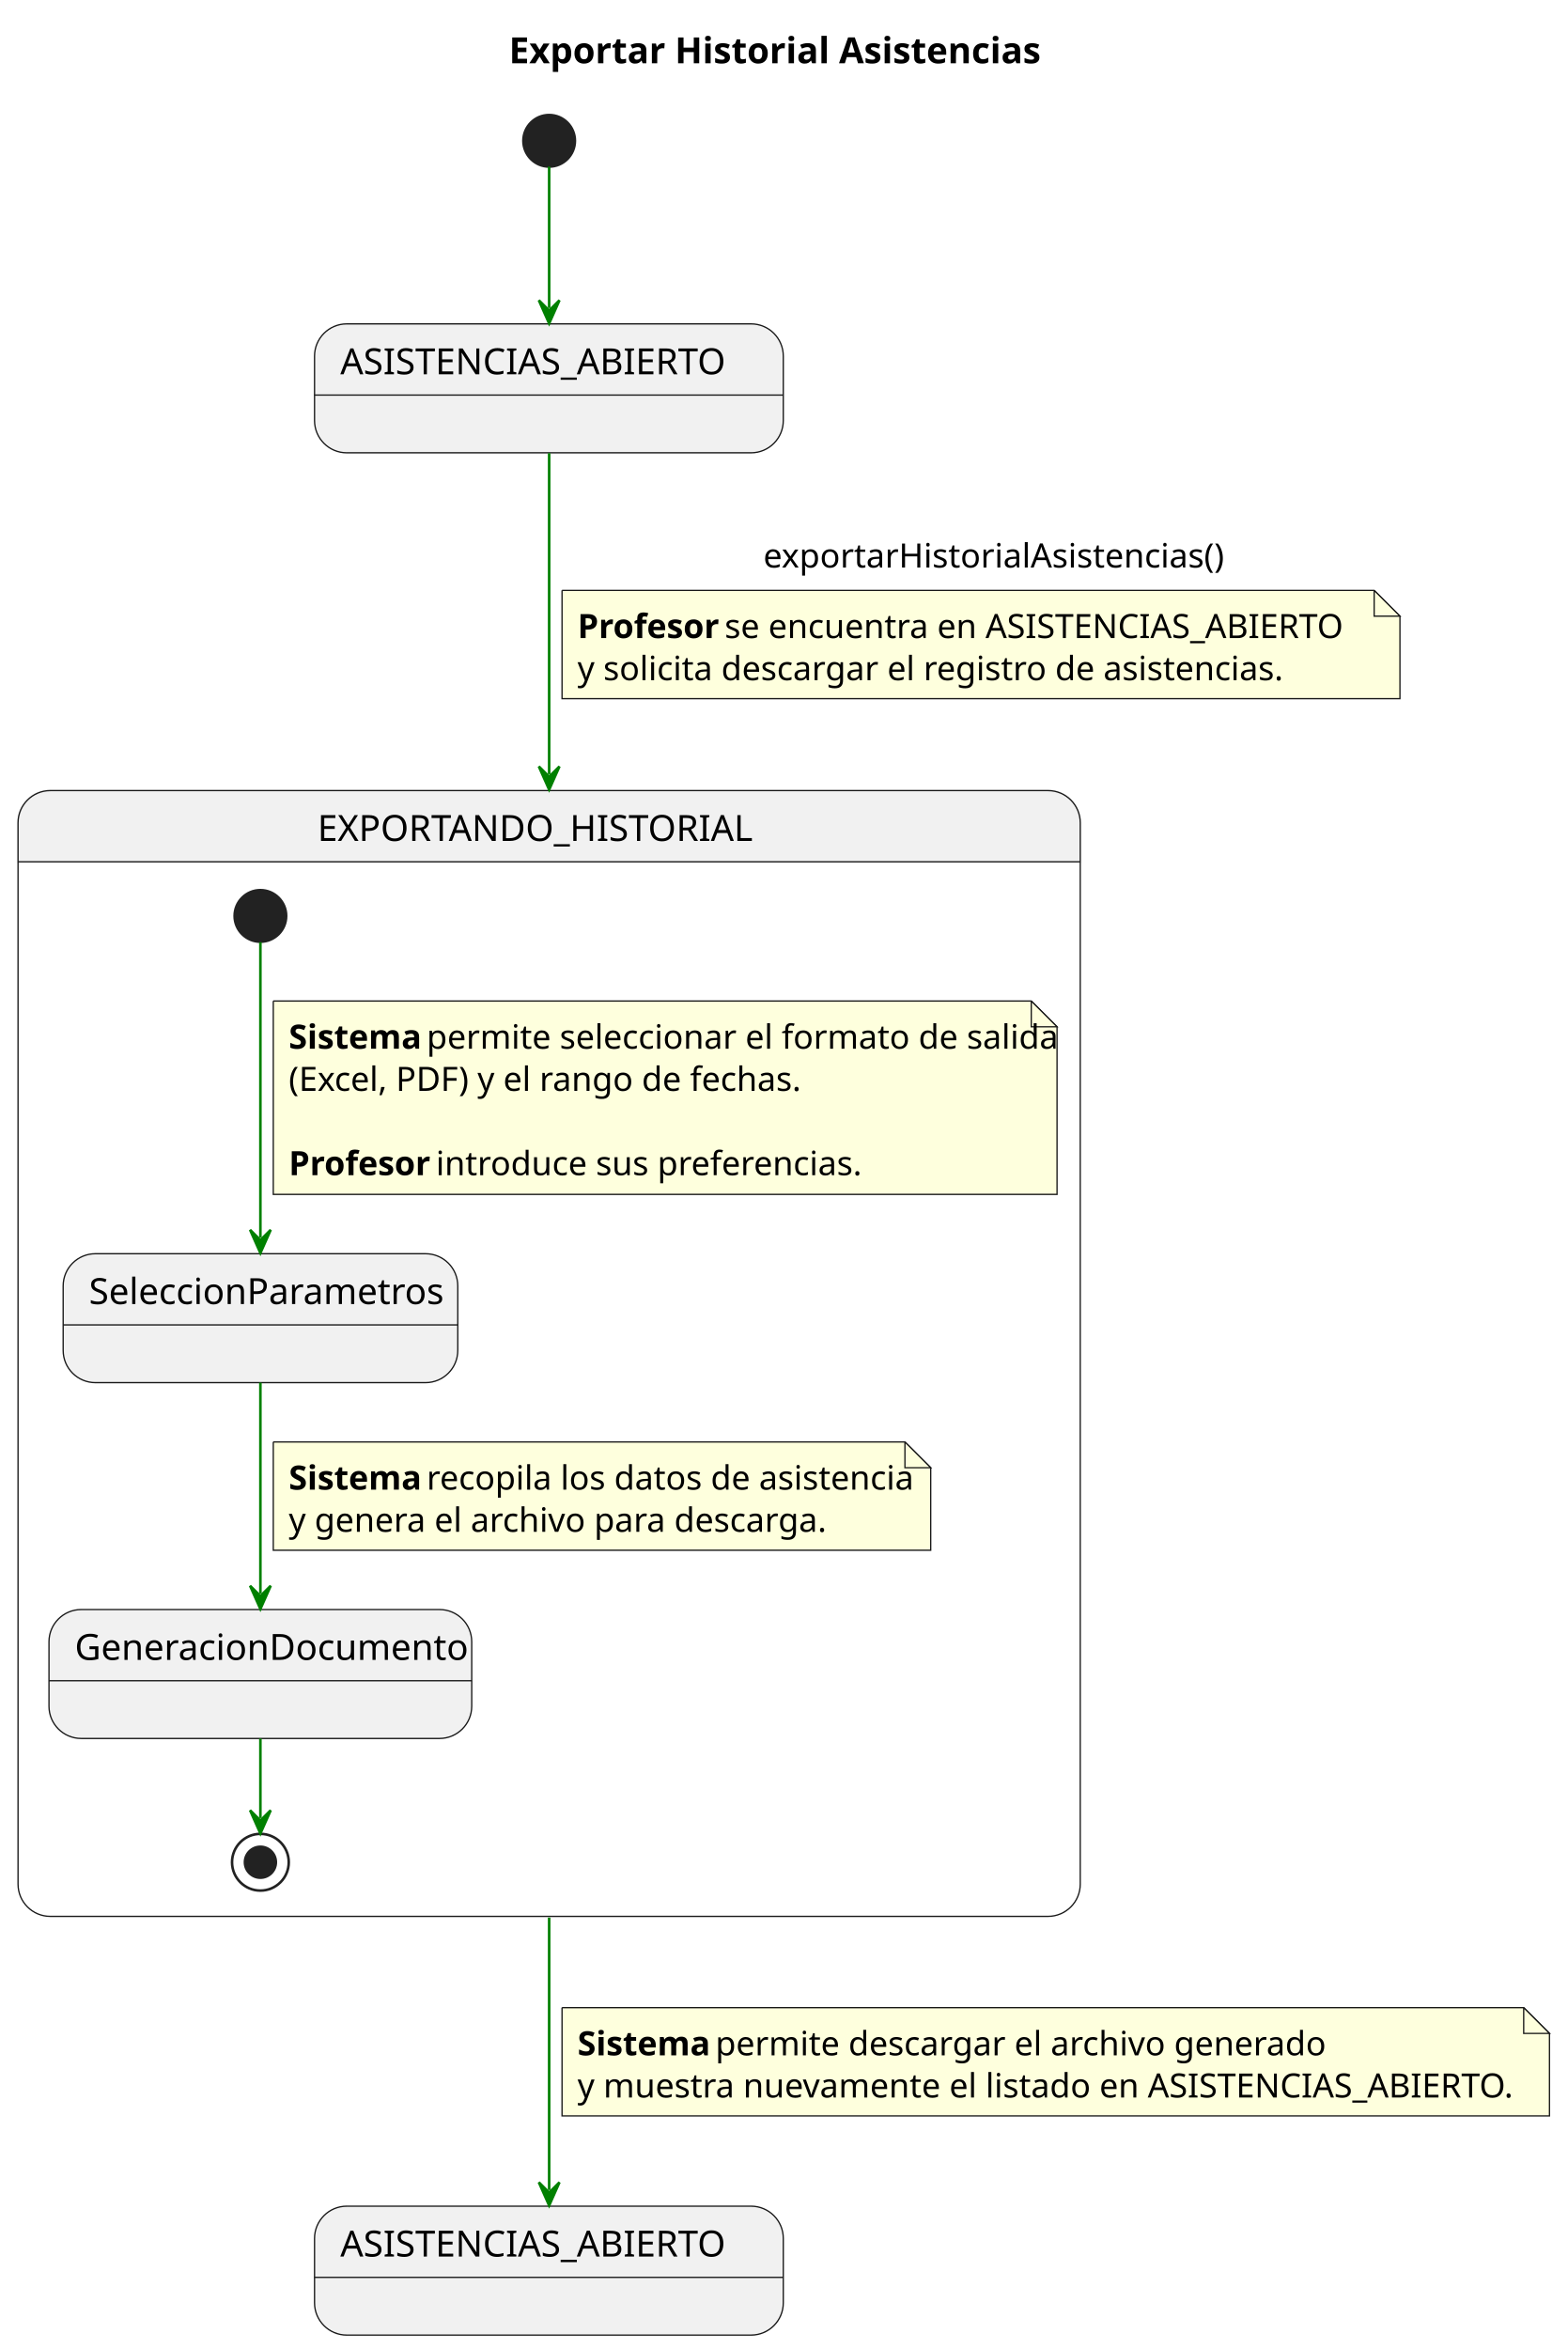
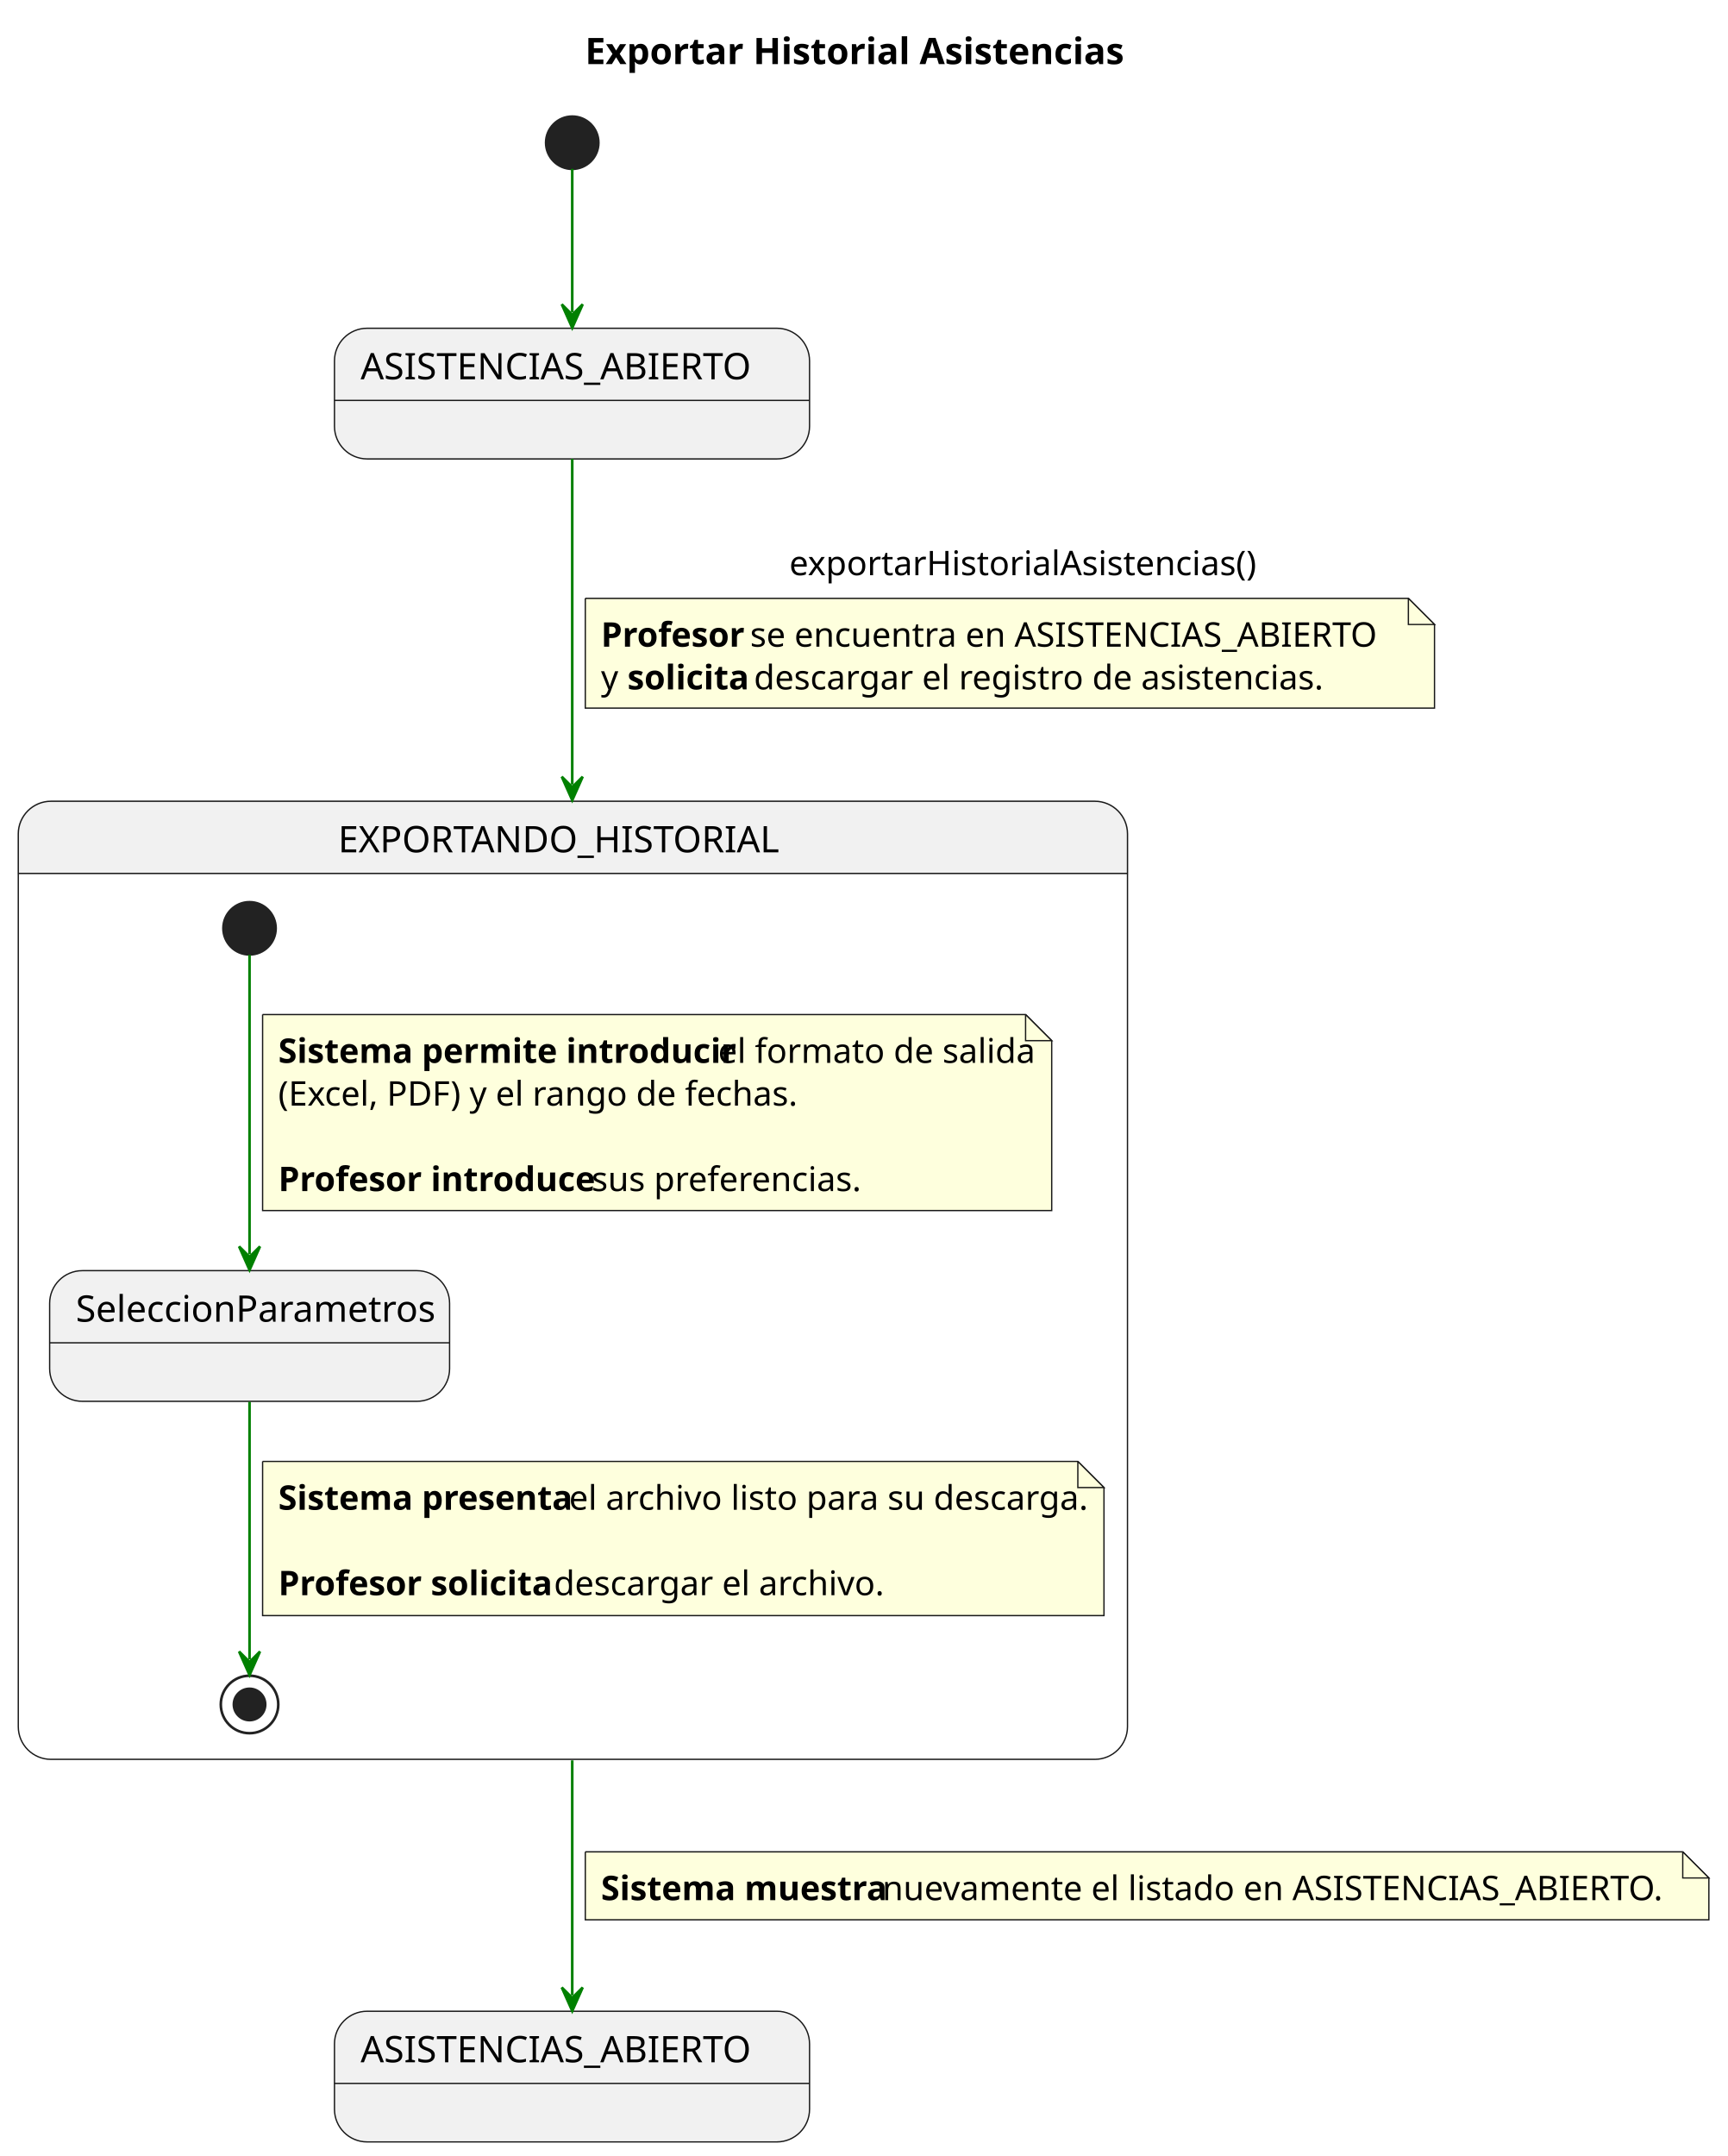
- <svg xmlns="http://www.w3.org/2000/svg" contentStyleType="text/css" data-diagram-type="STATE" height="911px" preserveAspectRatio="none" style="width:608px;height:911px;background:#FFFFFF;" version="1.1" viewBox="0 0 608 911" width="608px" zoomAndPan="magnify">
+ <svg xmlns="http://www.w3.org/2000/svg" contentStyleType="text/css" data-diagram-type="STATE" height="825px" preserveAspectRatio="none" style="width:661px;height:825px;background:#FFFFFF;" version="1.1" viewBox="0 0 661 825" width="661px" zoomAndPan="magnify">
  <defs />
  <g>
-     <text fill="#000000" font-family="sans-serif" font-size="14" font-weight="bold" lengthAdjust="spacing" textLength="199.185" x="197.407" y="24.533">Exportar Historial Asistencias</text>
+     <text fill="#000000" font-family="sans-serif" font-size="14" font-weight="bold" lengthAdjust="spacing" textLength="199.185" x="223.907" y="24.533">Exportar Historial Asistencias</text>
    <g id="ASISTENCIAS_ABIERTO_INICIAL">
-       <rect fill="#F1F1F1" height="50" rx="12.5" ry="12.5" style="stroke:#181818;stroke-width:0.5;" width="181.82" x="122" y="125.609" />
-       <line style="stroke:#181818;stroke-width:0.5;" x1="122" x2="303.82" y1="153.219" y2="153.219" />
-       <text fill="#000000" font-family="sans-serif" font-size="14" lengthAdjust="spacing" textLength="161.82" x="132" y="145.143">ASISTENCIAS_ABIERTO</text>
+       <rect fill="#F1F1F1" height="50" rx="12.5" ry="12.5" style="stroke:#181818;stroke-width:0.5;" width="181.82" x="128" y="125.609" />
+       <line style="stroke:#181818;stroke-width:0.5;" x1="128" x2="309.82" y1="153.219" y2="153.219" />
+       <text fill="#000000" font-family="sans-serif" font-size="14" lengthAdjust="spacing" textLength="161.82" x="138" y="145.143">ASISTENCIAS_ABIERTO</text>
    </g>
-     <path d="M19.5,306.609 L406.5,306.609 A12.5,12.5 0 0 1 419,319.109 L419,334.219 L7,334.219 L7,319.109 A12.5,12.5 0 0 1 19.5,306.609" fill="#F1F1F1" style="stroke:#F1F1F1;stroke-width:1;" />
-     <rect fill="none" height="436.609" rx="12.5" ry="12.5" style="stroke:#181818;stroke-width:0.5;" width="412" x="7" y="306.609" />
-     <line style="stroke:#181818;stroke-width:0.5;" x1="7" x2="419" y1="334.219" y2="334.219" />
-     <text fill="#000000" font-family="sans-serif" font-size="14" lengthAdjust="spacing" textLength="179.703" x="123.148" y="326.143">EXPORTANDO_HISTORIAL</text>
+     <path d="M19.5,306.609 L419,306.609 A12.5,12.5 0 0 1 431.5,319.109 L431.5,334.219 L7,334.219 L7,319.109 A12.5,12.5 0 0 1 19.5,306.609" fill="#F1F1F1" style="stroke:#F1F1F1;stroke-width:1;" />
+     <rect fill="none" height="366.609" rx="12.5" ry="12.5" style="stroke:#181818;stroke-width:0.5;" width="424.5" x="7" y="306.609" />
+     <line style="stroke:#181818;stroke-width:0.5;" x1="7" x2="431.5" y1="334.219" y2="334.219" />
+     <text fill="#000000" font-family="sans-serif" font-size="14" lengthAdjust="spacing" textLength="179.703" x="129.398" y="326.143">EXPORTANDO_HISTORIAL</text>
    <g id="PROCESO_EXPORTACION_COMP.SeleccionParametros">
-       <rect fill="#F1F1F1" height="50" rx="12.5" ry="12.5" style="stroke:#181818;stroke-width:0.5;" width="153.061" x="24.5" y="486.219" />
-       <line style="stroke:#181818;stroke-width:0.5;" x1="24.5" x2="177.561" y1="513.828" y2="513.828" />
-       <text fill="#000000" font-family="sans-serif" font-size="14" lengthAdjust="spacing" textLength="133.061" x="34.5" y="505.752">SeleccionParametros</text>
+       <rect fill="#F1F1F1" height="50" rx="12.5" ry="12.5" style="stroke:#181818;stroke-width:0.5;" width="153.061" x="19" y="486.219" />
+       <line style="stroke:#181818;stroke-width:0.5;" x1="19" x2="172.061" y1="513.828" y2="513.828" />
+       <text fill="#000000" font-family="sans-serif" font-size="14" lengthAdjust="spacing" textLength="133.061" x="29" y="505.752">SeleccionParametros</text>
    </g>
-     <g id="PROCESO_EXPORTACION_COMP.GeneracionDocumento">
-       <rect fill="#F1F1F1" height="50" rx="12.5" ry="12.5" style="stroke:#181818;stroke-width:0.5;" width="163.972" x="19" y="624.219" />
-       <line style="stroke:#181818;stroke-width:0.5;" x1="19" x2="182.972" y1="651.828" y2="651.828" />
-       <text fill="#000000" font-family="sans-serif" font-size="14" lengthAdjust="spacing" textLength="143.972" x="29" y="643.752">GeneracionDocumento</text>
+     <ellipse cx="95.5" cy="355.219" fill="#222222" rx="10" ry="10" style="stroke:#222222;stroke-width:1;" />
+     <ellipse cx="95.5" cy="652.219" fill="none" rx="11" ry="11" style="stroke:#222222;stroke-width:1;" />
+     <ellipse cx="95.5" cy="652.219" fill="#222222" rx="6" ry="6" style="stroke:#222222;stroke-width:1;" />
+     <g class="link" data-entity-1="*start*PROCESO_EXPORTACION_COMP" data-entity-2="SeleccionParametros" data-source-line="20" data-uid="lnk6" id="link_*start*PROCESO_EXPORTACION_COMP_SeleccionParametros">
+       <path d="M95.5,365.389 C95.5,388.769 95.5,445.179 95.5,479.959" fill="none" id="*start*PROCESO_EXPORTACION_COMP-to-SeleccionParametros" style="stroke:#008000;stroke-width:1;" />
+       <polygon fill="#008000" points="95.5,485.959,99.5,476.959,95.5,480.959,91.5,476.959,95.5,485.959" style="stroke:#008000;stroke-width:1;" />
+       <path d="M100.5,388.219 L100.5,463.219 L402.5,463.219 L402.5,398.219 L392.5,388.219 L100.5,388.219" fill="#FEFFDD" style="stroke:#181818;stroke-width:0.5;" />
+       <path d="M392.5,388.219 L392.5,398.219 L402.5,398.219 L392.5,388.219" fill="#FEFFDD" style="stroke:#181818;stroke-width:0.5;" />
+       <text fill="#000000" font-family="sans-serif" font-size="13" font-weight="bold" lengthAdjust="spacing" textLength="164.709" x="106.5" y="406.714">Sistema permite introducir</text>
+       <text fill="#000000" font-family="sans-serif" font-size="13" lengthAdjust="spacing" textLength="113.452" x="274.821" y="406.714">el formato de salida</text>
+       <text fill="#000000" font-family="sans-serif" font-size="13" lengthAdjust="spacing" textLength="197.971" x="106.5" y="423.065">(Excel, PDF) y el rango de fechas.</text>
+       <text fill="#000000" font-family="sans-serif" font-size="13" lengthAdjust="spacing" textLength="3.612" x="106.5" y="439.417"> </text>
+       <text fill="#000000" font-family="sans-serif" font-size="13" font-weight="bold" lengthAdjust="spacing" textLength="116.295" x="106.5" y="455.769">Profesor introduce</text>
+       <text fill="#000000" font-family="sans-serif" font-size="13" lengthAdjust="spacing" textLength="98.992" x="226.407" y="455.769">sus preferencias.</text>
    </g>
-     <ellipse cx="101" cy="355.219" fill="#222222" rx="10" ry="10" style="stroke:#222222;stroke-width:1;" />
-     <ellipse cx="101" cy="722.219" fill="none" rx="11" ry="11" style="stroke:#222222;stroke-width:1;" />
-     <ellipse cx="101" cy="722.219" fill="#222222" rx="6" ry="6" style="stroke:#222222;stroke-width:1;" />
-     <g class="link" data-entity-1="*start*PROCESO_EXPORTACION_COMP" data-entity-2="SeleccionParametros" data-source-line="21" data-uid="lnk6" id="link_*start*PROCESO_EXPORTACION_COMP_SeleccionParametros">
-       <path d="M101,365.389 C101,388.769 101,445.179 101,479.959" fill="none" id="*start*PROCESO_EXPORTACION_COMP-to-SeleccionParametros" style="stroke:#008000;stroke-width:1;" />
-       <polygon fill="#008000" points="101,485.959,105,476.959,101,480.959,97,476.959,101,485.959" style="stroke:#008000;stroke-width:1;" />
-       <path d="M106,388.219 L106,463.219 L410,463.219 L410,398.219 L400,388.219 L106,388.219" fill="#FEFFDD" style="stroke:#181818;stroke-width:0.5;" />
-       <path d="M400,388.219 L400,398.219 L410,398.219 L400,388.219" fill="#FEFFDD" style="stroke:#181818;stroke-width:0.5;" />
-       <text fill="#000000" font-family="sans-serif" font-size="13" font-weight="bold" lengthAdjust="spacing" textLength="49.861" x="112" y="406.714">Sistema</text>
-       <text fill="#000000" font-family="sans-serif" font-size="13" lengthAdjust="spacing" textLength="229.779" x="165.473" y="406.714">permite seleccionar el formato de salida</text>
-       <text fill="#000000" font-family="sans-serif" font-size="13" lengthAdjust="spacing" textLength="197.971" x="112" y="423.065">(Excel, PDF) y el rango de fechas.</text>
-       <text fill="#000000" font-family="sans-serif" font-size="13" lengthAdjust="spacing" textLength="3.612" x="112" y="439.417"> </text>
-       <text fill="#000000" font-family="sans-serif" font-size="13" font-weight="bold" lengthAdjust="spacing" textLength="53.46" x="112" y="455.769">Profesor</text>
-       <text fill="#000000" font-family="sans-serif" font-size="13" lengthAdjust="spacing" textLength="156.083" x="169.072" y="455.769">introduce sus preferencias.</text>
-     </g>
-     <g class="link" data-entity-1="SeleccionParametros" data-entity-2="GeneracionDocumento" data-source-line="29" data-uid="lnk7" id="link_SeleccionParametros_GeneracionDocumento">
-       <path d="M101,536.219 C101,560.929 101,593.219 101,617.999" fill="none" id="SeleccionParametros-to-GeneracionDocumento" style="stroke:#008000;stroke-width:1;" />
-       <polygon fill="#008000" points="101,623.999,105,614.999,101,618.999,97,614.999,101,623.999" style="stroke:#008000;stroke-width:1;" />
-       <path d="M106,559.219 L106,601.219 L361,601.219 L361,569.219 L351,559.219 L106,559.219" fill="#FEFFDD" style="stroke:#181818;stroke-width:0.5;" />
-       <path d="M351,559.219 L351,569.219 L361,569.219 L351,559.219" fill="#FEFFDD" style="stroke:#181818;stroke-width:0.5;" />
-       <text fill="#000000" font-family="sans-serif" font-size="13" font-weight="bold" lengthAdjust="spacing" textLength="49.861" x="112" y="577.714">Sistema</text>
-       <text fill="#000000" font-family="sans-serif" font-size="13" lengthAdjust="spacing" textLength="180.661" x="165.473" y="577.714">recopila los datos de asistencia</text>
-       <text fill="#000000" font-family="sans-serif" font-size="13" lengthAdjust="spacing" textLength="200.173" x="112" y="594.065">y genera el archivo para descarga.</text>
-     </g>
-     <g class="link" data-entity-1="GeneracionDocumento" data-entity-2="*end*PROCESO_EXPORTACION_COMP" data-source-line="35" data-uid="lnk9" id="link_GeneracionDocumento_*end*PROCESO_EXPORTACION_COMP">
-       <path d="M101,674.259 C101,686.809 101,695.499 101,705.069" fill="none" id="GeneracionDocumento-to-*end*PROCESO_EXPORTACION_COMP" style="stroke:#008000;stroke-width:1;" />
-       <polygon fill="#008000" points="101,711.069,105,702.069,101,706.069,97,702.069,101,711.069" style="stroke:#008000;stroke-width:1;" />
+     <g class="link" data-entity-1="SeleccionParametros" data-entity-2="*end*PROCESO_EXPORTACION_COMP" data-source-line="28" data-uid="lnk8" id="link_SeleccionParametros_*end*PROCESO_EXPORTACION_COMP">
+       <path d="M95.5,536.429 C95.5,567.229 95.5,613.059 95.5,634.959" fill="none" id="SeleccionParametros-to-*end*PROCESO_EXPORTACION_COMP" style="stroke:#008000;stroke-width:1;" />
+       <polygon fill="#008000" points="95.5,640.959,99.5,631.959,95.5,635.959,91.5,631.959,95.5,640.959" style="stroke:#008000;stroke-width:1;" />
+       <path d="M100.5,559.219 L100.5,618.219 L422.5,618.219 L422.5,569.219 L412.5,559.219 L100.5,559.219" fill="#FEFFDD" style="stroke:#181818;stroke-width:0.5;" />
+       <path d="M412.5,559.219 L412.5,569.219 L422.5,569.219 L412.5,559.219" fill="#FEFFDD" style="stroke:#181818;stroke-width:0.5;" />
+       <text fill="#000000" font-family="sans-serif" font-size="13" font-weight="bold" lengthAdjust="spacing" textLength="107.663" x="106.5" y="577.714">Sistema presenta</text>
+       <text fill="#000000" font-family="sans-serif" font-size="13" lengthAdjust="spacing" textLength="190.042" x="217.774" y="577.714">el archivo listo para su descarga.</text>
+       <text fill="#000000" font-family="sans-serif" font-size="13" lengthAdjust="spacing" textLength="3.612" x="106.5" y="594.065"> </text>
+       <text fill="#000000" font-family="sans-serif" font-size="13" font-weight="bold" lengthAdjust="spacing" textLength="101.867" x="106.5" y="610.417">Profesor solicita</text>
+       <text fill="#000000" font-family="sans-serif" font-size="13" lengthAdjust="spacing" textLength="120.669" x="211.979" y="610.417">descargar el archivo.</text>
    </g>
    <g id="ASISTENCIAS_ABIERTO_FINAL">
-       <rect fill="#F1F1F1" height="50" rx="12.5" ry="12.5" style="stroke:#181818;stroke-width:0.5;" width="181.82" x="122" y="855.609" />
-       <line style="stroke:#181818;stroke-width:0.5;" x1="122" x2="303.82" y1="883.219" y2="883.219" />
-       <text fill="#000000" font-family="sans-serif" font-size="14" lengthAdjust="spacing" textLength="161.82" x="132" y="875.143">ASISTENCIAS_ABIERTO</text>
+       <rect fill="#F1F1F1" height="50" rx="12.5" ry="12.5" style="stroke:#181818;stroke-width:0.5;" width="181.82" x="128" y="769.609" />
+       <line style="stroke:#181818;stroke-width:0.5;" x1="128" x2="309.82" y1="797.219" y2="797.219" />
+       <text fill="#000000" font-family="sans-serif" font-size="14" lengthAdjust="spacing" textLength="161.82" x="138" y="789.143">ASISTENCIAS_ABIERTO</text>
    </g>
-     <ellipse cx="213" cy="54.609" fill="#222222" rx="10" ry="10" style="stroke:#222222;stroke-width:1;" />
+     <ellipse cx="219" cy="54.609" fill="#222222" rx="10" ry="10" style="stroke:#222222;stroke-width:1;" />
    <g class="link" data-entity-1="*start*" data-entity-2="ASISTENCIAS_ABIERTO_INICIAL" data-source-line="8" data-uid="lnk3" id="link_*start*_ASISTENCIAS_ABIERTO_INICIAL">
-       <path d="M213,64.619 C213,78.499 213,99.579 213,119.449" fill="none" id="*start*-to-ASISTENCIAS_ABIERTO_INICIAL" style="stroke:#008000;stroke-width:1;" />
-       <polygon fill="#008000" points="213,125.449,217,116.449,213,120.449,209,116.449,213,125.449" style="stroke:#008000;stroke-width:1;" />
+       <path d="M219,64.619 C219,78.499 219,99.579 219,119.449" fill="none" id="*start*-to-ASISTENCIAS_ABIERTO_INICIAL" style="stroke:#008000;stroke-width:1;" />
+       <polygon fill="#008000" points="219,125.449,223,116.449,219,120.449,215,116.449,219,125.449" style="stroke:#008000;stroke-width:1;" />
    </g>
    <g class="link" data-entity-1="ASISTENCIAS_ABIERTO_INICIAL" data-entity-2="PROCESO_EXPORTACION_COMP" data-source-line="10" data-uid="lnk4" id="link_ASISTENCIAS_ABIERTO_INICIAL_PROCESO_EXPORTACION_COMP">
-       <path d="M213,175.759 C213,203.899 213,247.319 213,300.239" fill="none" id="ASISTENCIAS_ABIERTO_INICIAL-to-PROCESO_EXPORTACION_COMP" style="stroke:#008000;stroke-width:1;" />
-       <polygon fill="#008000" points="213,306.239,217,297.239,213,301.239,209,297.239,213,306.239" style="stroke:#008000;stroke-width:1;" />
-       <text fill="#000000" font-family="sans-serif" font-size="13" lengthAdjust="spacing" textLength="169.051" x="296.065" y="220.105">exportarHistorialAsistencias()</text>
-       <path d="M218,228.961 L218,270.961 L543,270.961 L543,238.961 L533,228.961 L218,228.961" fill="#FEFFDD" style="stroke:#181818;stroke-width:0.5;" />
-       <path d="M533,228.961 L533,238.961 L543,238.961 L533,228.961" fill="#FEFFDD" style="stroke:#181818;stroke-width:0.5;" />
-       <text fill="#000000" font-family="sans-serif" font-size="13" font-weight="bold" lengthAdjust="spacing" textLength="53.46" x="224" y="247.456">Profesor</text>
-       <text fill="#000000" font-family="sans-serif" font-size="13" lengthAdjust="spacing" textLength="247.108" x="281.072" y="247.456">se encuentra en ASISTENCIAS_ABIERTO</text>
-       <text fill="#000000" font-family="sans-serif" font-size="13" lengthAdjust="spacing" textLength="261.562" x="224" y="263.808">y solicita descargar el registro de asistencias.</text>
+       <path d="M219,175.609 C219,204.069 219,248.239 219,300.209" fill="none" id="ASISTENCIAS_ABIERTO_INICIAL-to-PROCESO_EXPORTACION_COMP" style="stroke:#008000;stroke-width:1;" />
+       <polygon fill="#008000" points="219,306.209,223,297.209,219,301.209,215,297.209,219,306.209" style="stroke:#008000;stroke-width:1;" />
+       <text fill="#000000" font-family="sans-serif" font-size="13" lengthAdjust="spacing" textLength="169.051" x="302.065" y="220.105">exportarHistorialAsistencias()</text>
+       <path d="M224,228.961 L224,270.961 L549,270.961 L549,238.961 L539,228.961 L224,228.961" fill="#FEFFDD" style="stroke:#181818;stroke-width:0.5;" />
+       <path d="M539,228.961 L539,238.961 L549,238.961 L539,228.961" fill="#FEFFDD" style="stroke:#181818;stroke-width:0.5;" />
+       <text fill="#000000" font-family="sans-serif" font-size="13" font-weight="bold" lengthAdjust="spacing" textLength="53.46" x="230" y="247.456">Profesor</text>
+       <text fill="#000000" font-family="sans-serif" font-size="13" lengthAdjust="spacing" textLength="247.108" x="287.072" y="247.456">se encuentra en ASISTENCIAS_ABIERTO</text>
+       <text fill="#000000" font-family="sans-serif" font-size="13" lengthAdjust="spacing" textLength="6.5" x="230" y="263.808">y</text>
+       <text fill="#000000" font-family="sans-serif" font-size="13" font-weight="bold" lengthAdjust="spacing" textLength="44.795" x="240.112" y="263.808">solicita</text>
+       <text fill="#000000" font-family="sans-serif" font-size="13" lengthAdjust="spacing" textLength="208.102" x="288.519" y="263.808">descargar el registro de asistencias.</text>
    </g>
-     <g class="link" data-entity-1="PROCESO_EXPORTACION_COMP" data-entity-2="ASISTENCIAS_ABIERTO_FINAL" data-source-line="38" data-uid="lnk10" id="link_PROCESO_EXPORTACION_COMP_ASISTENCIAS_ABIERTO_FINAL">
-       <path d="M213,743.699 C213,788.939 213,824.419 213,849.349" fill="none" id="PROCESO_EXPORTACION_COMP-to-ASISTENCIAS_ABIERTO_FINAL" style="stroke:#008000;stroke-width:1;" />
-       <polygon fill="#008000" points="213,855.349,217,846.349,213,850.349,209,846.349,213,855.349" style="stroke:#008000;stroke-width:1;" />
-       <path d="M218,778.609 L218,820.609 L601,820.609 L601,788.609 L591,778.609 L218,778.609" fill="#FEFFDD" style="stroke:#181818;stroke-width:0.5;" />
-       <path d="M591,778.609 L591,788.609 L601,788.609 L591,778.609" fill="#FEFFDD" style="stroke:#181818;stroke-width:0.5;" />
-       <text fill="#000000" font-family="sans-serif" font-size="13" font-weight="bold" lengthAdjust="spacing" textLength="49.861" x="224" y="797.105">Sistema</text>
-       <text fill="#000000" font-family="sans-serif" font-size="13" lengthAdjust="spacing" textLength="222.568" x="277.473" y="797.105">permite descargar el archivo generado</text>
-       <text fill="#000000" font-family="sans-serif" font-size="13" lengthAdjust="spacing" textLength="362.711" x="224" y="813.456">y muestra nuevamente el listado en ASISTENCIAS_ABIERTO.</text>
+     <g class="link" data-entity-1="PROCESO_EXPORTACION_COMP" data-entity-2="ASISTENCIAS_ABIERTO_FINAL" data-source-line="36" data-uid="lnk9" id="link_PROCESO_EXPORTACION_COMP_ASISTENCIAS_ABIERTO_FINAL">
+       <path d="M219,673.619 C219,711.799 219,741.199 219,763.509" fill="none" id="PROCESO_EXPORTACION_COMP-to-ASISTENCIAS_ABIERTO_FINAL" style="stroke:#008000;stroke-width:1;" />
+       <polygon fill="#008000" points="219,769.509,223,760.509,219,764.509,215,760.509,219,769.509" style="stroke:#008000;stroke-width:1;" />
+       <path d="M224,708.609 L224,734.609 L654,734.609 L654,718.609 L644,708.609 L224,708.609" fill="#FEFFDD" style="stroke:#181818;stroke-width:0.5;" />
+       <path d="M644,708.609 L644,718.609 L654,718.609 L644,708.609" fill="#FEFFDD" style="stroke:#181818;stroke-width:0.5;" />
+       <text fill="#000000" font-family="sans-serif" font-size="13" font-weight="bold" lengthAdjust="spacing" textLength="104.051" x="230" y="727.105">Sistema muestra</text>
+       <text fill="#000000" font-family="sans-serif" font-size="13" lengthAdjust="spacing" textLength="302.028" x="337.663" y="727.105">nuevamente el listado en ASISTENCIAS_ABIERTO.</text>
    </g>
  </g>
</svg>
